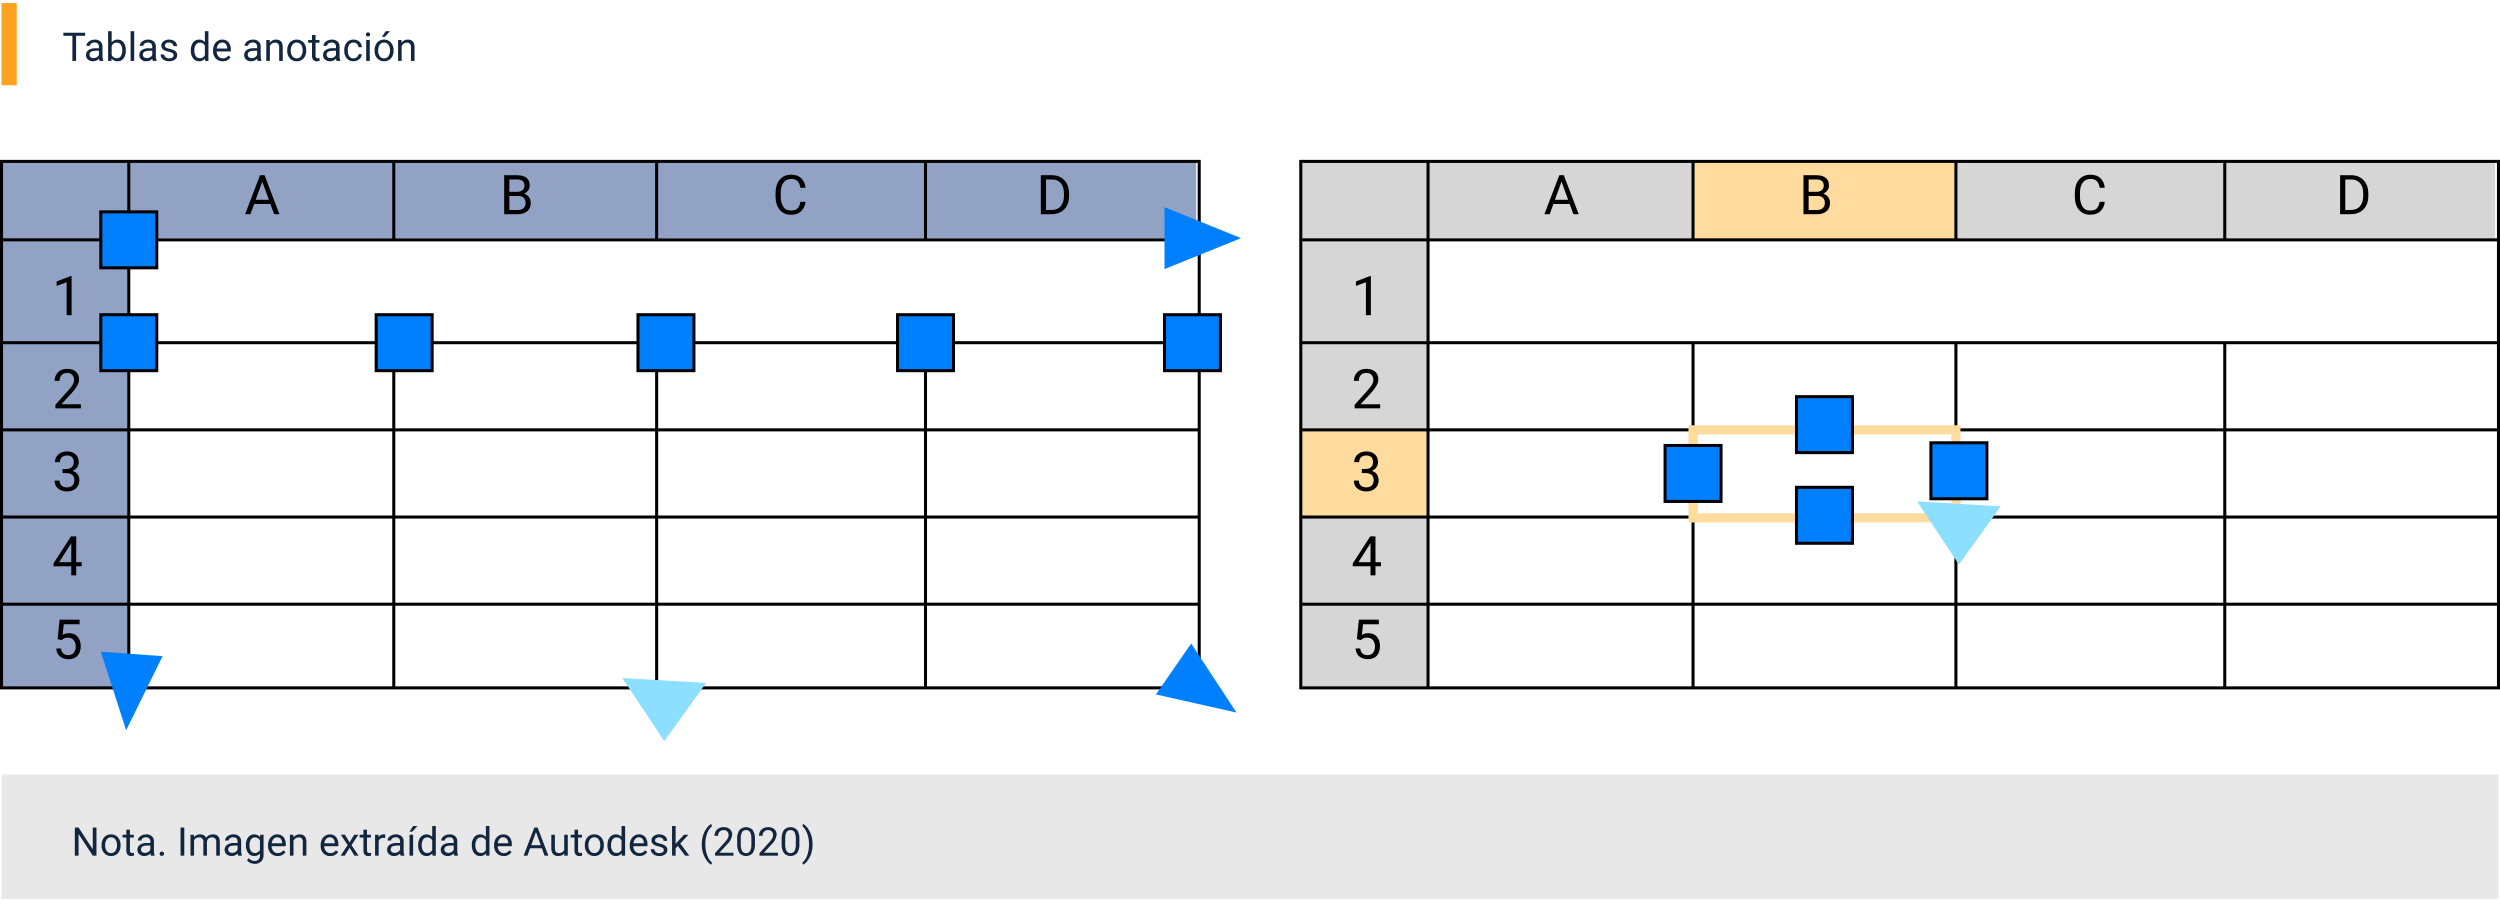
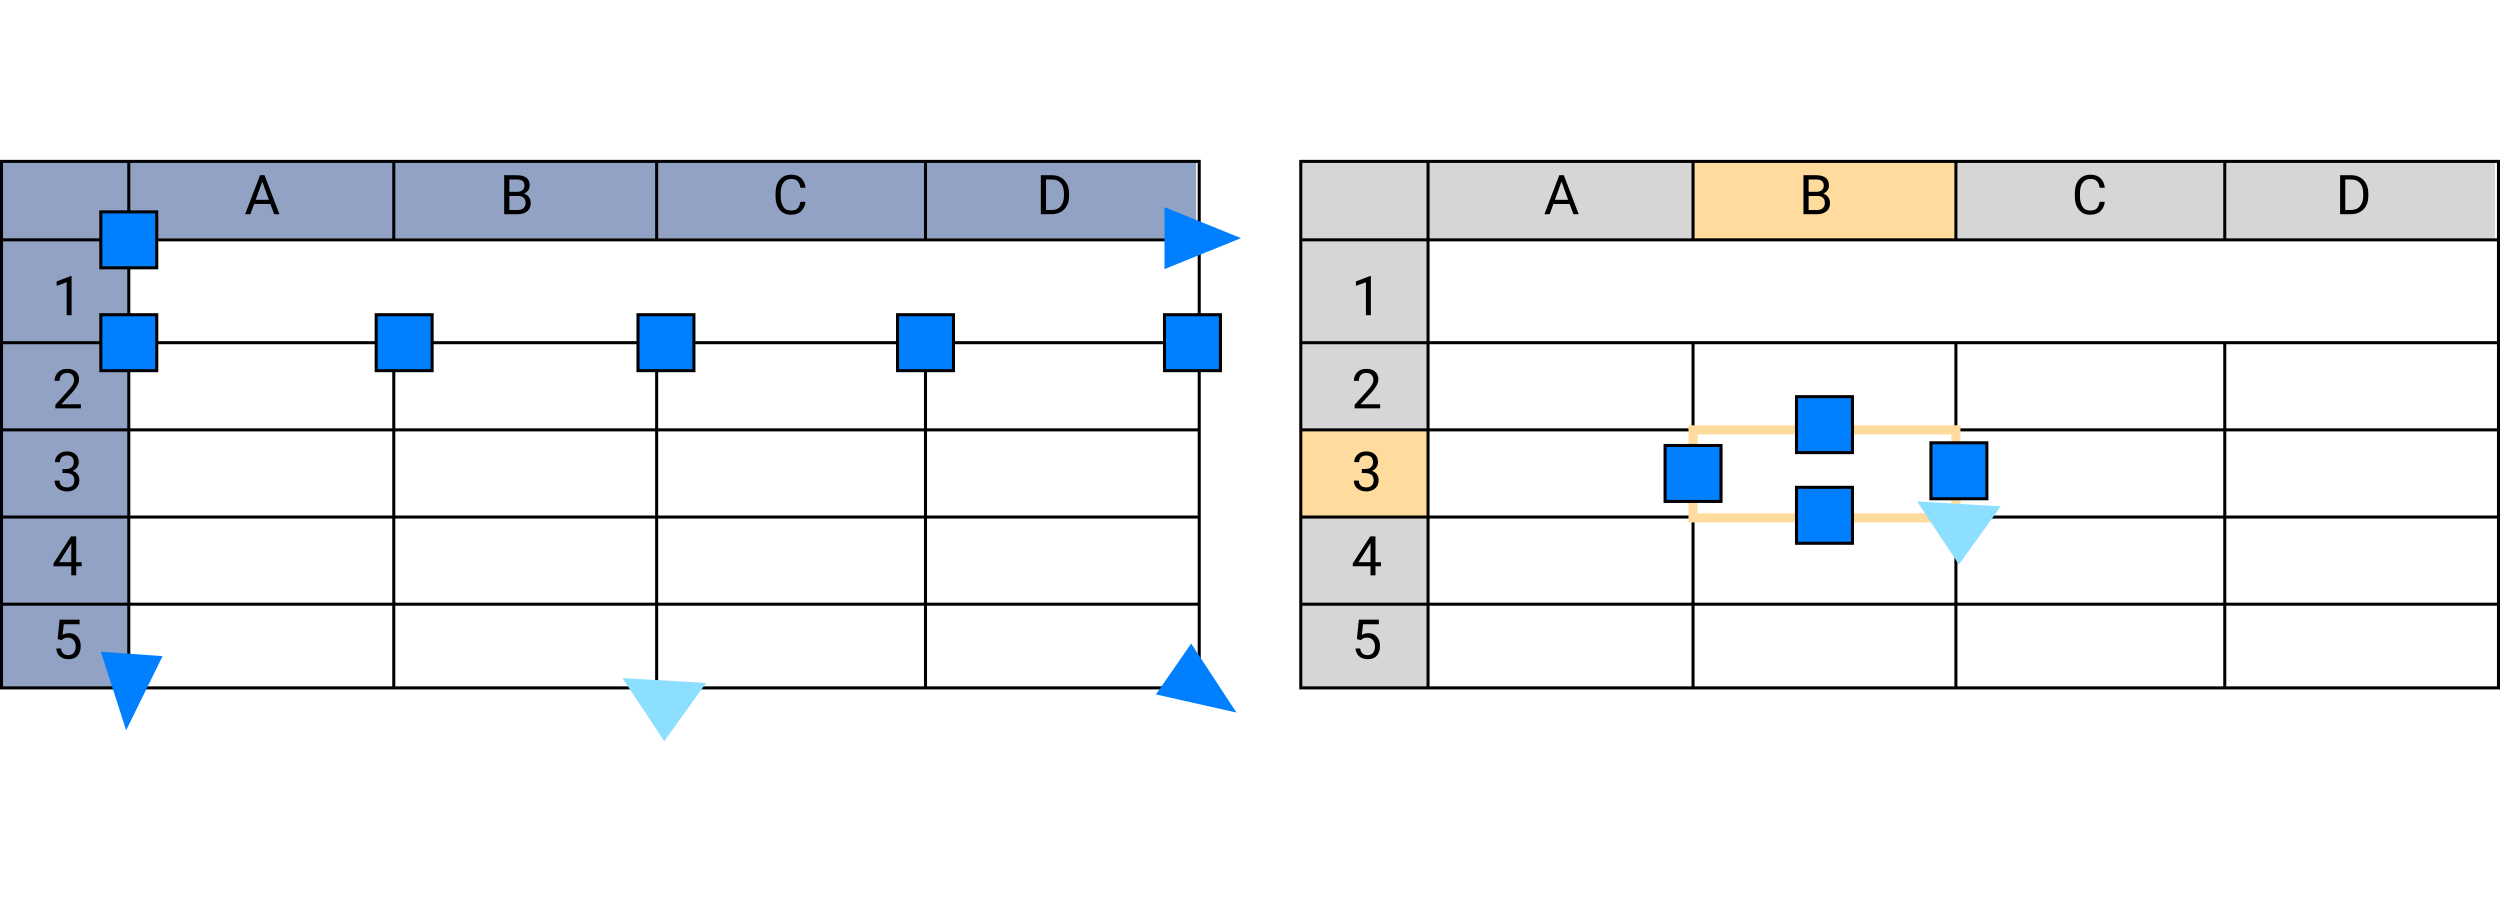
<svg xmlns="http://www.w3.org/2000/svg" width="821" height="298" viewBox="0 0 821 298">
-   <g id="Grupo_62898" data-name="Grupo 62898" transform="translate(-389.5 -11897)">
-     <g id="Grupo_62096" data-name="Grupo 62096" transform="translate(390 11896.774)">
-       <g id="Grupo_60039" data-name="Grupo 60039" transform="translate(0 1.226)">
-         <g id="Grupo_59588" data-name="Grupo 59588" transform="translate(0 52)">
-           <rect id="Rectángulo_29951" data-name="Rectángulo 29951" width="820" height="40.878" transform="translate(0 201.341)" fill="#e8e8e8" />
-           <path id="Trazado_134014" data-name="Trazado 134014" d="M8.176,14H6.951L2.3,6.878V14H1.073V4.758H2.3l4.666,7.154V4.758H8.176Zm1.669-3.5a4.057,4.057,0,0,1,.4-1.815,2.96,2.96,0,0,1,1.1-1.244A3.007,3.007,0,0,1,12.962,7a2.9,2.9,0,0,1,2.269.971A3.736,3.736,0,0,1,16.1,10.56v.083a4.092,4.092,0,0,1-.384,1.8,2.916,2.916,0,0,1-1.1,1.241,3.041,3.041,0,0,1-1.641.444,2.889,2.889,0,0,1-2.263-.971,3.718,3.718,0,0,1-.866-2.571Zm1.181.14a2.938,2.938,0,0,0,.53,1.834,1.8,1.8,0,0,0,2.841-.01,3.213,3.213,0,0,0,.527-1.965,2.933,2.933,0,0,0-.536-1.831,1.705,1.705,0,0,0-1.425-.7,1.686,1.686,0,0,0-1.4.692A3.189,3.189,0,0,0,11.026,10.642Zm8.138-5.173V7.132h1.282V8.04H19.164V12.3a.953.953,0,0,0,.171.62.721.721,0,0,0,.584.207,2.843,2.843,0,0,0,.559-.076V14a3.424,3.424,0,0,1-.9.126,1.462,1.462,0,0,1-1.187-.476,2.045,2.045,0,0,1-.4-1.352V8.04h-1.25V7.132h1.25V5.469ZM26.057,14a2.467,2.467,0,0,1-.165-.724,2.62,2.62,0,0,1-1.955.851,2.424,2.424,0,0,1-1.666-.574A1.859,1.859,0,0,1,21.62,12.1a1.942,1.942,0,0,1,.816-1.666,3.846,3.846,0,0,1,2.295-.594h1.143V9.3a1.319,1.319,0,0,0-.368-.981,1.48,1.48,0,0,0-1.085-.365,1.712,1.712,0,0,0-1.054.317.935.935,0,0,0-.425.768H21.76a1.621,1.621,0,0,1,.365-.993,2.491,2.491,0,0,1,.99-.759A3.331,3.331,0,0,1,24.489,7a2.715,2.715,0,0,1,1.86.594,2.141,2.141,0,0,1,.7,1.635v3.161a3.865,3.865,0,0,0,.241,1.5V14Zm-1.949-.9a2.064,2.064,0,0,0,1.047-.286,1.728,1.728,0,0,0,.717-.743V10.667h-.92q-2.158,0-2.158,1.263a1.069,1.069,0,0,0,.368.863A1.415,1.415,0,0,0,24.108,13.1Zm4.805.279a.735.735,0,0,1,.181-.508.689.689,0,0,1,.543-.2.71.71,0,0,1,.549.2.721.721,0,0,1,.187.508.681.681,0,0,1-.187.489.723.723,0,0,1-.549.2.653.653,0,0,1-.724-.686ZM37.02,14H35.8V4.758H37.02Zm3.148-6.868.032.762A2.536,2.536,0,0,1,42.237,7a1.964,1.964,0,0,1,1.961,1.1,2.6,2.6,0,0,1,.892-.8,2.634,2.634,0,0,1,1.3-.3q2.26,0,2.3,2.393V14H47.512V9.468a1.577,1.577,0,0,0-.336-1.1A1.482,1.482,0,0,0,46.046,8a1.557,1.557,0,0,0-1.085.39,1.584,1.584,0,0,0-.5,1.051V14H43.278V9.5A1.31,1.31,0,0,0,41.812,8a1.571,1.571,0,0,0-1.581.984V14H39.057V7.132ZM54.7,14a2.467,2.467,0,0,1-.165-.724,2.62,2.62,0,0,1-1.955.851,2.424,2.424,0,0,1-1.666-.574,1.859,1.859,0,0,1-.651-1.457,1.942,1.942,0,0,1,.816-1.666,3.846,3.846,0,0,1,2.295-.594h1.143V9.3a1.319,1.319,0,0,0-.368-.981,1.48,1.48,0,0,0-1.085-.365,1.712,1.712,0,0,0-1.054.317.935.935,0,0,0-.425.768H50.4a1.621,1.621,0,0,1,.365-.993,2.491,2.491,0,0,1,.99-.759A3.331,3.331,0,0,1,53.13,7a2.715,2.715,0,0,1,1.86.594,2.141,2.141,0,0,1,.7,1.635v3.161a3.865,3.865,0,0,0,.241,1.5V14Zm-1.949-.9a2.064,2.064,0,0,0,1.047-.286,1.728,1.728,0,0,0,.717-.743V10.667h-.92q-2.158,0-2.158,1.263a1.069,1.069,0,0,0,.368.863A1.415,1.415,0,0,0,52.749,13.1Zm4.5-2.6a4.037,4.037,0,0,1,.743-2.555,2.56,2.56,0,0,1,3.929-.06l.057-.762h1.073v6.7a2.794,2.794,0,0,1-.79,2.1,2.916,2.916,0,0,1-2.123.768,3.532,3.532,0,0,1-1.454-.317,2.5,2.5,0,0,1-1.085-.87l.609-.7a2.3,2.3,0,0,0,1.847.933,1.8,1.8,0,0,0,1.336-.482,1.844,1.844,0,0,0,.479-1.358v-.59a2.414,2.414,0,0,1-1.923.813A2.346,2.346,0,0,1,58,13.156,4.244,4.244,0,0,1,57.25,10.509Zm1.181.133a3.08,3.08,0,0,0,.476,1.825,1.547,1.547,0,0,0,1.333.663,1.72,1.72,0,0,0,1.631-1.009V8.985A1.74,1.74,0,0,0,60.252,8a1.561,1.561,0,0,0-1.339.667A3.354,3.354,0,0,0,58.43,10.642Zm9.242,3.485A3,3,0,0,1,65.4,13.21a3.4,3.4,0,0,1-.876-2.453v-.216a4.121,4.121,0,0,1,.39-1.825,3.045,3.045,0,0,1,1.092-1.257A2.745,2.745,0,0,1,67.526,7a2.572,2.572,0,0,1,2.082.882,3.82,3.82,0,0,1,.743,2.526V10.9H65.7a2.441,2.441,0,0,0,.594,1.641,1.866,1.866,0,0,0,1.444.625,2.045,2.045,0,0,0,1.054-.254,2.648,2.648,0,0,0,.755-.673l.717.559A2.884,2.884,0,0,1,67.672,14.127ZM67.526,7.97a1.566,1.566,0,0,0-1.193.517,2.515,2.515,0,0,0-.6,1.45h3.44V9.849a2.237,2.237,0,0,0-.482-1.387A1.475,1.475,0,0,0,67.526,7.97Zm5.294-.838L72.858,8A2.5,2.5,0,0,1,74.915,7q2.177,0,2.2,2.457V14H75.937V9.455a1.581,1.581,0,0,0-.34-1.1A1.361,1.361,0,0,0,74.56,8a1.7,1.7,0,0,0-1,.3,2.069,2.069,0,0,0-.673.8V14H71.709V7.132Zm12.13,7a3,3,0,0,1-2.272-.917,3.4,3.4,0,0,1-.876-2.453v-.216a4.121,4.121,0,0,1,.39-1.825,3.045,3.045,0,0,1,1.092-1.257A2.745,2.745,0,0,1,84.8,7a2.572,2.572,0,0,1,2.082.882,3.82,3.82,0,0,1,.743,2.526V10.9H82.977a2.441,2.441,0,0,0,.594,1.641,1.866,1.866,0,0,0,1.444.625,2.045,2.045,0,0,0,1.054-.254,2.648,2.648,0,0,0,.755-.673l.717.559A2.884,2.884,0,0,1,84.951,14.127ZM84.8,7.97a1.566,1.566,0,0,0-1.193.517,2.515,2.515,0,0,0-.6,1.45h3.44V9.849a2.237,2.237,0,0,0-.482-1.387A1.475,1.475,0,0,0,84.8,7.97Zm6.487,1.669,1.523-2.507h1.371l-2.247,3.4L94.256,14H92.9l-1.587-2.571L89.724,14H88.359l2.317-3.472-2.247-3.4h1.358Zm5.732-4.17V7.132h1.282V8.04H97.024V12.3a.953.953,0,0,0,.171.62.721.721,0,0,0,.584.207,2.843,2.843,0,0,0,.559-.076V14a3.424,3.424,0,0,1-.9.126,1.462,1.462,0,0,1-1.187-.476,2.045,2.045,0,0,1-.4-1.352V8.04H94.6V7.132h1.25V5.469ZM103,8.186a3.519,3.519,0,0,0-.578-.044,1.547,1.547,0,0,0-1.568.984V14H99.677V7.132h1.143l.019.793A1.829,1.829,0,0,1,102.477,7a1.2,1.2,0,0,1,.521.089ZM108.063,14a2.467,2.467,0,0,1-.165-.724,2.62,2.62,0,0,1-1.955.851,2.424,2.424,0,0,1-1.666-.574,1.859,1.859,0,0,1-.651-1.457,1.942,1.942,0,0,1,.816-1.666,3.846,3.846,0,0,1,2.295-.594h1.143V9.3a1.319,1.319,0,0,0-.368-.981,1.48,1.48,0,0,0-1.085-.365,1.712,1.712,0,0,0-1.054.317.935.935,0,0,0-.425.768h-1.181a1.621,1.621,0,0,1,.365-.993,2.491,2.491,0,0,1,.99-.759A3.331,3.331,0,0,1,106.495,7a2.715,2.715,0,0,1,1.86.594,2.141,2.141,0,0,1,.7,1.635v3.161a3.865,3.865,0,0,0,.241,1.5V14Zm-1.949-.9a2.064,2.064,0,0,0,1.047-.286,1.728,1.728,0,0,0,.717-.743V10.667h-.92q-2.158,0-2.158,1.263a1.069,1.069,0,0,0,.368.863A1.415,1.415,0,0,0,106.114,13.1Zm6.056.9h-1.181V7.132h1.181Zm.013-9.744H113.6l-1.7,1.866-.946,0Zm1.638,6.252a4.023,4.023,0,0,1,.749-2.542,2.548,2.548,0,0,1,3.872-.136V4.25h1.174V14h-1.079l-.057-.736a2.391,2.391,0,0,1-1.961.863,2.346,2.346,0,0,1-1.946-.978,4.069,4.069,0,0,1-.752-2.552Zm1.174.133a3.046,3.046,0,0,0,.482,1.828,1.56,1.56,0,0,0,1.333.66,1.713,1.713,0,0,0,1.631-1V8.973A1.726,1.726,0,0,0,116.822,8a1.567,1.567,0,0,0-1.346.667A3.354,3.354,0,0,0,114.994,10.642ZM125.677,14a2.467,2.467,0,0,1-.165-.724,2.62,2.62,0,0,1-1.955.851,2.424,2.424,0,0,1-1.666-.574,1.859,1.859,0,0,1-.651-1.457,1.942,1.942,0,0,1,.816-1.666,3.846,3.846,0,0,1,2.295-.594h1.143V9.3a1.319,1.319,0,0,0-.368-.981,1.48,1.48,0,0,0-1.085-.365,1.712,1.712,0,0,0-1.054.317.935.935,0,0,0-.425.768H121.38a1.621,1.621,0,0,1,.365-.993,2.491,2.491,0,0,1,.99-.759A3.331,3.331,0,0,1,124.109,7a2.715,2.715,0,0,1,1.86.594,2.141,2.141,0,0,1,.7,1.635v3.161a3.865,3.865,0,0,0,.241,1.5V14Zm-1.949-.9a2.064,2.064,0,0,0,1.047-.286,1.728,1.728,0,0,0,.717-.743V10.667h-.92q-2.158,0-2.158,1.263a1.069,1.069,0,0,0,.368.863A1.415,1.415,0,0,0,123.729,13.1Zm7.712-2.6a4.023,4.023,0,0,1,.749-2.542,2.548,2.548,0,0,1,3.872-.136V4.25h1.174V14h-1.079l-.057-.736a2.391,2.391,0,0,1-1.961.863,2.346,2.346,0,0,1-1.946-.978,4.069,4.069,0,0,1-.752-2.552Zm1.174.133a3.046,3.046,0,0,0,.482,1.828,1.56,1.56,0,0,0,1.333.66,1.713,1.713,0,0,0,1.631-1V8.973A1.726,1.726,0,0,0,134.443,8a1.567,1.567,0,0,0-1.346.667A3.354,3.354,0,0,0,132.615,10.642Zm9.293,3.485a3,3,0,0,1-2.272-.917,3.4,3.4,0,0,1-.876-2.453v-.216a4.121,4.121,0,0,1,.39-1.825,3.045,3.045,0,0,1,1.092-1.257A2.745,2.745,0,0,1,141.762,7a2.572,2.572,0,0,1,2.082.882,3.82,3.82,0,0,1,.743,2.526V10.9h-4.653a2.441,2.441,0,0,0,.594,1.641,1.866,1.866,0,0,0,1.444.625,2.045,2.045,0,0,0,1.054-.254,2.647,2.647,0,0,0,.755-.673l.717.559A2.884,2.884,0,0,1,141.908,14.127Zm-.146-6.157a1.566,1.566,0,0,0-1.193.517,2.515,2.515,0,0,0-.6,1.45h3.44V9.849a2.237,2.237,0,0,0-.482-1.387A1.475,1.475,0,0,0,141.762,7.97Zm12.689,3.612h-3.872L149.709,14h-1.257l3.529-9.242h1.066L156.584,14h-1.25Zm-3.5-1h3.142l-1.574-4.323Zm10.867,2.736a2.494,2.494,0,0,1-2.012.806,2.135,2.135,0,0,1-1.673-.638,2.761,2.761,0,0,1-.581-1.888V7.132h1.174v4.437q0,1.562,1.27,1.562a1.758,1.758,0,0,0,1.79-1v-5h1.174V14H161.84Zm4.52-7.852V7.132h1.282V8.04h-1.282V12.3a.953.953,0,0,0,.171.62.721.721,0,0,0,.584.207,2.843,2.843,0,0,0,.559-.076V14a3.424,3.424,0,0,1-.9.126,1.462,1.462,0,0,1-1.187-.476,2.045,2.045,0,0,1-.4-1.352V8.04h-1.25V7.132h1.25V5.469Zm2.215,5.034a4.057,4.057,0,0,1,.4-1.815,2.959,2.959,0,0,1,1.1-1.244A3.007,3.007,0,0,1,171.666,7a2.9,2.9,0,0,1,2.269.971,3.736,3.736,0,0,1,.866,2.583v.083a4.092,4.092,0,0,1-.384,1.8,2.916,2.916,0,0,1-1.1,1.241,3.041,3.041,0,0,1-1.641.444,2.889,2.889,0,0,1-2.263-.971,3.718,3.718,0,0,1-.866-2.571Zm1.181.14a2.938,2.938,0,0,0,.53,1.834,1.8,1.8,0,0,0,2.841-.01,3.213,3.213,0,0,0,.527-1.965,2.933,2.933,0,0,0-.536-1.831,1.705,1.705,0,0,0-1.425-.7,1.686,1.686,0,0,0-1.4.692A3.189,3.189,0,0,0,169.73,10.642Zm6.259-.133a4.023,4.023,0,0,1,.749-2.542,2.548,2.548,0,0,1,3.872-.136V4.25h1.174V14h-1.079l-.057-.736a2.391,2.391,0,0,1-1.961.863,2.346,2.346,0,0,1-1.946-.978,4.069,4.069,0,0,1-.752-2.552Zm1.174.133a3.046,3.046,0,0,0,.482,1.828,1.56,1.56,0,0,0,1.333.66,1.713,1.713,0,0,0,1.631-1V8.973A1.726,1.726,0,0,0,178.991,8a1.567,1.567,0,0,0-1.346.667A3.354,3.354,0,0,0,177.163,10.642Zm9.293,3.485a3,3,0,0,1-2.272-.917,3.4,3.4,0,0,1-.876-2.453v-.216a4.121,4.121,0,0,1,.39-1.825,3.045,3.045,0,0,1,1.092-1.257A2.745,2.745,0,0,1,186.31,7a2.572,2.572,0,0,1,2.082.882,3.82,3.82,0,0,1,.743,2.526V10.9h-4.653a2.441,2.441,0,0,0,.594,1.641,1.866,1.866,0,0,0,1.444.625,2.045,2.045,0,0,0,1.054-.254,2.647,2.647,0,0,0,.755-.673l.717.559A2.884,2.884,0,0,1,186.456,14.127ZM186.31,7.97a1.566,1.566,0,0,0-1.193.517,2.515,2.515,0,0,0-.6,1.45h3.44V9.849a2.237,2.237,0,0,0-.482-1.387A1.475,1.475,0,0,0,186.31,7.97Zm8.182,4.208a.865.865,0,0,0-.359-.74,3.452,3.452,0,0,0-1.25-.454,5.912,5.912,0,0,1-1.416-.457,2.014,2.014,0,0,1-.774-.635,1.518,1.518,0,0,1-.251-.876,1.782,1.782,0,0,1,.714-1.428A2.789,2.789,0,0,1,192.981,7a2.87,2.87,0,0,1,1.895.6A1.915,1.915,0,0,1,195.6,9.15h-1.181a1.06,1.06,0,0,0-.409-.832,1.534,1.534,0,0,0-1.031-.349,1.605,1.605,0,0,0-1,.279.879.879,0,0,0-.362.73.712.712,0,0,0,.336.641,4.139,4.139,0,0,0,1.216.413,6.334,6.334,0,0,1,1.425.47,2.079,2.079,0,0,1,.809.657,1.615,1.615,0,0,1,.263.936,1.758,1.758,0,0,1-.736,1.476,3.089,3.089,0,0,1-1.911.555,3.459,3.459,0,0,1-1.46-.292,2.375,2.375,0,0,1-.993-.816,1.966,1.966,0,0,1-.359-1.133h1.174a1.216,1.216,0,0,0,.473.936,1.835,1.835,0,0,0,1.165.346,1.894,1.894,0,0,0,1.07-.27A.829.829,0,0,0,194.492,12.178Zm4.621-1.358-.736.768V14H197.2V4.25h1.174v5.9l.628-.755,2.139-2.26h1.428L199.9,10l2.983,4h-1.377Zm7.846-.571a9.814,9.814,0,0,1,.384-2.755,8,8,0,0,1,1.146-2.4,4.874,4.874,0,0,1,1.581-1.523l.241.774a5.056,5.056,0,0,0-1.52,2.171,9.411,9.411,0,0,0-.651,3.269l-.006.54a9.46,9.46,0,0,0,.9,4.253,5.079,5.079,0,0,0,1.282,1.688l-.241.717a5.031,5.031,0,0,1-1.612-1.574A8.823,8.823,0,0,1,206.959,10.249ZM217.382,14h-6.056v-.844l3.2-3.555a7.6,7.6,0,0,0,.981-1.311,2.188,2.188,0,0,0,.27-1.044,1.658,1.658,0,0,0-.438-1.187A1.531,1.531,0,0,0,214.17,5.6a1.814,1.814,0,0,0-1.362.5,1.9,1.9,0,0,0-.486,1.387h-1.174a2.726,2.726,0,0,1,.822-2.063,3.047,3.047,0,0,1,2.2-.787,2.928,2.928,0,0,1,2.038.676,2.306,2.306,0,0,1,.749,1.8,5.287,5.287,0,0,1-1.739,3.25l-2.476,2.685h4.64Zm7.04-3.942a5.371,5.371,0,0,1-.7,3.066,2.928,2.928,0,0,1-4.393.022,5.1,5.1,0,0,1-.736-2.929V8.649a5.251,5.251,0,0,1,.7-3.028,2.98,2.98,0,0,1,4.405-.035,5.068,5.068,0,0,1,.724,2.948Zm-1.174-1.606a4.3,4.3,0,0,0-.419-2.174A1.442,1.442,0,0,0,221.5,5.6a1.423,1.423,0,0,0-1.314.679,4.2,4.2,0,0,0-.425,2.088v1.879a4.372,4.372,0,0,0,.435,2.212,1.439,1.439,0,0,0,1.317.714,1.42,1.42,0,0,0,1.292-.673,4.214,4.214,0,0,0,.441-2.12ZM231.981,14h-6.056v-.844l3.2-3.555a7.6,7.6,0,0,0,.981-1.311,2.188,2.188,0,0,0,.27-1.044,1.658,1.658,0,0,0-.438-1.187A1.531,1.531,0,0,0,228.77,5.6a1.814,1.814,0,0,0-1.362.5,1.9,1.9,0,0,0-.486,1.387h-1.174a2.726,2.726,0,0,1,.822-2.063,3.047,3.047,0,0,1,2.2-.787,2.928,2.928,0,0,1,2.038.676,2.306,2.306,0,0,1,.749,1.8,5.287,5.287,0,0,1-1.739,3.25l-2.476,2.685h4.64Zm7.04-3.942a5.371,5.371,0,0,1-.7,3.066,2.928,2.928,0,0,1-4.393.022,5.1,5.1,0,0,1-.736-2.929V8.649a5.251,5.251,0,0,1,.7-3.028,2.98,2.98,0,0,1,4.405-.035,5.068,5.068,0,0,1,.724,2.948Zm-1.174-1.606a4.3,4.3,0,0,0-.419-2.174A1.442,1.442,0,0,0,236.1,5.6a1.423,1.423,0,0,0-1.314.679,4.2,4.2,0,0,0-.425,2.088v1.879a4.372,4.372,0,0,0,.435,2.212,1.439,1.439,0,0,0,1.317.714,1.42,1.42,0,0,0,1.292-.673,4.214,4.214,0,0,0,.441-2.12Zm5.51,1.86a9.819,9.819,0,0,1-.371,2.714,8.024,8.024,0,0,1-1.136,2.4,4.978,4.978,0,0,1-1.6,1.562L240,16.266a5.1,5.1,0,0,0,1.571-2.326,10.065,10.065,0,0,0,.606-3.5v-.2a10.449,10.449,0,0,0-.279-2.479,8.366,8.366,0,0,0-.778-2.053A4.743,4.743,0,0,0,240,4.288l.248-.717a4.959,4.959,0,0,1,1.6,1.549,8.041,8.041,0,0,1,1.136,2.393A10.045,10.045,0,0,1,243.356,10.312Z" transform="translate(23 214)" fill="#12263f" />
-           <rect id="Rectángulo_31214" data-name="Rectángulo 31214" width="820" height="201" fill="none" />
-         </g>
-         <g id="Grupo_60036" data-name="Grupo 60036" transform="translate(0 0)">
-           <rect id="Rectángulo_30672" data-name="Rectángulo 30672" width="5" height="27" transform="translate(0)" fill="#fba321" />
-           <path id="Trazado_134013" data-name="Trazado 134013" d="M7.458-8.246H4.488V0H3.275V-8.246H.311v-1H7.458ZM12.168,0A2.467,2.467,0,0,1,12-.724a2.62,2.62,0,0,1-1.955.851A2.424,2.424,0,0,1,8.382-.448,1.859,1.859,0,0,1,7.731-1.9a1.942,1.942,0,0,1,.816-1.666,3.846,3.846,0,0,1,2.295-.594h1.143V-4.7a1.319,1.319,0,0,0-.368-.981,1.48,1.48,0,0,0-1.085-.365,1.712,1.712,0,0,0-1.054.317.935.935,0,0,0-.425.768H7.871a1.621,1.621,0,0,1,.365-.993,2.491,2.491,0,0,1,.99-.759A3.331,3.331,0,0,1,10.6-7a2.715,2.715,0,0,1,1.86.594,2.141,2.141,0,0,1,.7,1.635v3.161A3.865,3.865,0,0,0,13.4-.1V0ZM10.22-.9a2.064,2.064,0,0,0,1.047-.286,1.728,1.728,0,0,0,.717-.743V-3.333h-.92q-2.158,0-2.158,1.263a1.069,1.069,0,0,0,.368.863A1.415,1.415,0,0,0,10.22-.9ZM20.814-3.358a4.084,4.084,0,0,1-.724,2.53,2.312,2.312,0,0,1-1.942.955,2.394,2.394,0,0,1-2.012-.92L16.079,0H15V-9.75h1.174v3.637A2.381,2.381,0,0,1,18.135-7a2.326,2.326,0,0,1,1.965.946,4.206,4.206,0,0,1,.714,2.59ZM19.64-3.491a3.173,3.173,0,0,0-.463-1.854A1.534,1.534,0,0,0,17.843-6a1.724,1.724,0,0,0-1.669,1.079v2.971A1.772,1.772,0,0,0,17.856-.87a1.526,1.526,0,0,0,1.314-.654A3.375,3.375,0,0,0,19.64-3.491ZM23.569,0H22.395V-9.75h1.174Zm6.119,0a2.467,2.467,0,0,1-.165-.724,2.62,2.62,0,0,1-1.955.851A2.424,2.424,0,0,1,25.9-.448,1.859,1.859,0,0,1,25.251-1.9a1.942,1.942,0,0,1,.816-1.666,3.846,3.846,0,0,1,2.295-.594H29.5V-4.7a1.319,1.319,0,0,0-.368-.981,1.48,1.48,0,0,0-1.085-.365A1.712,1.712,0,0,0,27-5.732a.935.935,0,0,0-.425.768H25.391a1.621,1.621,0,0,1,.365-.993,2.491,2.491,0,0,1,.99-.759A3.331,3.331,0,0,1,28.12-7a2.715,2.715,0,0,1,1.86.594,2.141,2.141,0,0,1,.7,1.635v3.161a3.865,3.865,0,0,0,.241,1.5V0ZM27.739-.9a2.064,2.064,0,0,0,1.047-.286,1.728,1.728,0,0,0,.717-.743V-3.333h-.92q-2.158,0-2.158,1.263a1.069,1.069,0,0,0,.368.863A1.415,1.415,0,0,0,27.739-.9Zm8.779-.927a.865.865,0,0,0-.359-.74,3.452,3.452,0,0,0-1.25-.454,5.912,5.912,0,0,1-1.416-.457,2.014,2.014,0,0,1-.774-.635,1.518,1.518,0,0,1-.251-.876,1.782,1.782,0,0,1,.714-1.428A2.789,2.789,0,0,1,35.007-7a2.87,2.87,0,0,1,1.895.6,1.915,1.915,0,0,1,.727,1.542H36.448a1.06,1.06,0,0,0-.409-.832,1.534,1.534,0,0,0-1.031-.349,1.605,1.605,0,0,0-1,.279.879.879,0,0,0-.362.73.712.712,0,0,0,.336.641,4.139,4.139,0,0,0,1.216.413,6.334,6.334,0,0,1,1.425.47,2.079,2.079,0,0,1,.809.657,1.615,1.615,0,0,1,.263.936,1.758,1.758,0,0,1-.736,1.476,3.089,3.089,0,0,1-1.911.555,3.459,3.459,0,0,1-1.46-.292,2.375,2.375,0,0,1-.993-.816,1.966,1.966,0,0,1-.359-1.133h1.174a1.216,1.216,0,0,0,.473.936,1.835,1.835,0,0,0,1.165.346,1.894,1.894,0,0,0,1.07-.27A.829.829,0,0,0,36.518-1.822Zm5.637-1.669A4.023,4.023,0,0,1,42.9-6.033,2.369,2.369,0,0,1,44.865-7a2.382,2.382,0,0,1,1.911.825V-9.75H47.95V0H46.871l-.057-.736a2.391,2.391,0,0,1-1.961.863,2.346,2.346,0,0,1-1.946-.978A4.069,4.069,0,0,1,42.155-3.4Zm1.174.133a3.046,3.046,0,0,0,.482,1.828,1.56,1.56,0,0,0,1.333.66,1.713,1.713,0,0,0,1.631-1V-5.027A1.726,1.726,0,0,0,45.157-6a1.567,1.567,0,0,0-1.346.667A3.354,3.354,0,0,0,43.329-3.358ZM52.622.127A3,3,0,0,1,50.35-.79a3.4,3.4,0,0,1-.876-2.453v-.216a4.121,4.121,0,0,1,.39-1.825,3.045,3.045,0,0,1,1.092-1.257A2.745,2.745,0,0,1,52.476-7a2.572,2.572,0,0,1,2.082.882A3.82,3.82,0,0,1,55.3-3.586V-3.1H50.648a2.441,2.441,0,0,0,.594,1.641,1.866,1.866,0,0,0,1.444.625,2.045,2.045,0,0,0,1.054-.254,2.648,2.648,0,0,0,.755-.673l.717.559A2.884,2.884,0,0,1,52.622.127ZM52.476-6.03a1.566,1.566,0,0,0-1.193.517,2.515,2.515,0,0,0-.6,1.45h3.44v-.089a2.237,2.237,0,0,0-.482-1.387A1.475,1.475,0,0,0,52.476-6.03ZM64.118,0a2.467,2.467,0,0,1-.165-.724A2.62,2.62,0,0,1,62,.127a2.424,2.424,0,0,1-1.666-.574A1.859,1.859,0,0,1,59.681-1.9,1.942,1.942,0,0,1,60.5-3.571a3.846,3.846,0,0,1,2.295-.594h1.143V-4.7a1.319,1.319,0,0,0-.368-.981,1.48,1.48,0,0,0-1.085-.365,1.712,1.712,0,0,0-1.054.317A.935.935,0,0,0,61-4.964H59.82a1.621,1.621,0,0,1,.365-.993,2.491,2.491,0,0,1,.99-.759A3.331,3.331,0,0,1,62.55-7a2.715,2.715,0,0,1,1.86.594,2.141,2.141,0,0,1,.7,1.635v3.161a3.865,3.865,0,0,0,.241,1.5V0ZM62.169-.9a2.064,2.064,0,0,0,1.047-.286,1.728,1.728,0,0,0,.717-.743V-3.333h-.92q-2.158,0-2.158,1.263a1.069,1.069,0,0,0,.368.863A1.415,1.415,0,0,0,62.169-.9ZM68.06-6.868,68.1-6A2.5,2.5,0,0,1,70.154-7q2.177,0,2.2,2.457V0H71.176V-4.545a1.581,1.581,0,0,0-.34-1.1A1.361,1.361,0,0,0,69.8-6a1.7,1.7,0,0,0-1,.3,2.069,2.069,0,0,0-.673.8V0H66.949V-6.868ZM73.811-3.5a4.057,4.057,0,0,1,.4-1.815,2.96,2.96,0,0,1,1.1-1.244A3.007,3.007,0,0,1,76.927-7a2.9,2.9,0,0,1,2.269.971,3.736,3.736,0,0,1,.866,2.583v.083a4.092,4.092,0,0,1-.384,1.8,2.916,2.916,0,0,1-1.1,1.241A3.041,3.041,0,0,1,76.94.127a2.889,2.889,0,0,1-2.263-.971,3.718,3.718,0,0,1-.866-2.571Zm1.181.14a2.938,2.938,0,0,0,.53,1.834,1.7,1.7,0,0,0,1.419.692,1.686,1.686,0,0,0,1.422-.7A3.213,3.213,0,0,0,78.889-3.5a2.933,2.933,0,0,0-.536-1.831,1.705,1.705,0,0,0-1.425-.7,1.686,1.686,0,0,0-1.4.692A3.189,3.189,0,0,0,74.991-3.358Zm8.138-5.173v1.663h1.282v.908H83.129V-1.7a.953.953,0,0,0,.171.62.721.721,0,0,0,.584.207,2.843,2.843,0,0,0,.559-.076V0a3.424,3.424,0,0,1-.9.126,1.462,1.462,0,0,1-1.187-.476,2.045,2.045,0,0,1-.4-1.352V-5.96H80.7v-.908h1.25V-8.531ZM90.022,0a2.467,2.467,0,0,1-.165-.724A2.62,2.62,0,0,1,87.9.127a2.424,2.424,0,0,1-1.666-.574A1.859,1.859,0,0,1,85.585-1.9,1.942,1.942,0,0,1,86.4-3.571,3.846,3.846,0,0,1,88.7-4.164h1.143V-4.7a1.319,1.319,0,0,0-.368-.981,1.48,1.48,0,0,0-1.085-.365,1.712,1.712,0,0,0-1.054.317.935.935,0,0,0-.425.768H85.725a1.621,1.621,0,0,1,.365-.993,2.491,2.491,0,0,1,.99-.759A3.331,3.331,0,0,1,88.455-7a2.715,2.715,0,0,1,1.86.594,2.141,2.141,0,0,1,.7,1.635v3.161a3.865,3.865,0,0,0,.241,1.5V0ZM88.074-.9a2.064,2.064,0,0,0,1.047-.286,1.728,1.728,0,0,0,.717-.743V-3.333h-.92q-2.158,0-2.158,1.263a1.069,1.069,0,0,0,.368.863A1.415,1.415,0,0,0,88.074-.9Zm7.535.063a1.691,1.691,0,0,0,1.1-.381,1.34,1.34,0,0,0,.521-.952h1.111a2.13,2.13,0,0,1-.406,1.124,2.676,2.676,0,0,1-1,.851,2.885,2.885,0,0,1-1.323.317,2.829,2.829,0,0,1-2.231-.936,3.729,3.729,0,0,1-.828-2.561v-.2a4.135,4.135,0,0,1,.368-1.784,2.8,2.8,0,0,1,1.057-1.212A3,3,0,0,1,95.6-7a2.755,2.755,0,0,1,1.92.692,2.473,2.473,0,0,1,.816,1.8H97.227a1.618,1.618,0,0,0-.5-1.095A1.57,1.57,0,0,0,95.6-6.03a1.644,1.644,0,0,0-1.387.644,3.026,3.026,0,0,0-.492,1.863V-3.3a2.966,2.966,0,0,0,.489,1.828A1.651,1.651,0,0,0,95.608-.832ZM100.934,0H99.76V-6.868h1.174Zm-1.27-8.69a.7.7,0,0,1,.175-.482.655.655,0,0,1,.517-.2.666.666,0,0,1,.521.2.694.694,0,0,1,.178.482.671.671,0,0,1-.178.476.678.678,0,0,1-.521.19.667.667,0,0,1-.517-.19A.678.678,0,0,1,99.665-8.69ZM102.5-3.5a4.057,4.057,0,0,1,.4-1.815A2.96,2.96,0,0,1,104-6.557,3.007,3.007,0,0,1,105.619-7a2.9,2.9,0,0,1,2.269.971,3.736,3.736,0,0,1,.866,2.583v.083a4.092,4.092,0,0,1-.384,1.8,2.916,2.916,0,0,1-1.1,1.241,3.041,3.041,0,0,1-1.641.444,2.889,2.889,0,0,1-2.263-.971,3.718,3.718,0,0,1-.866-2.571Zm1.181.14a2.938,2.938,0,0,0,.53,1.834,1.7,1.7,0,0,0,1.419.692,1.686,1.686,0,0,0,1.422-.7A3.213,3.213,0,0,0,107.58-3.5a2.933,2.933,0,0,0-.536-1.831,1.705,1.705,0,0,0-1.425-.7,1.686,1.686,0,0,0-1.4.692A3.189,3.189,0,0,0,103.683-3.358Zm2.469-6.392h1.422l-1.7,1.866-.946,0Zm5.186,2.882.038.863A2.5,2.5,0,0,1,113.433-7q2.177,0,2.2,2.457V0h-1.174V-4.545a1.581,1.581,0,0,0-.34-1.1A1.361,1.361,0,0,0,113.077-6a1.7,1.7,0,0,0-1,.3,2.069,2.069,0,0,0-.673.8V0h-1.174V-6.868Z" transform="translate(20 19)" fill="#12263f" />
-         </g>
-       </g>
-       <path id="Trazado_131097" data-name="Trazado 131097" d="M0,0H820V298H0Z" transform="translate(0 0.226)" fill="none" />
-     </g>
-     <g id="Grupo_62205" data-name="Grupo 62205" transform="translate(-1241.379 11873.786)">
-       <rect id="Rectángulo_31268" data-name="Rectángulo 31268" width="391.109" height="25.201" transform="translate(2059.164 76.214)" fill="#d6d6d6" />
-       <rect id="Rectángulo_31269" data-name="Rectángulo 31269" width="86.326" height="25.763" transform="translate(2186.875 76.214)" fill="#ffdc9e" />
-       <rect id="Rectángulo_31270" data-name="Rectángulo 31270" width="41.794" height="172.901" transform="translate(2058.057 76.214)" fill="#d6d6d6" />
-       <rect id="Rectángulo_31271" data-name="Rectángulo 31271" width="41.42" height="28.897" transform="translate(2058.431 164.382)" fill="#ffdc9e" />
-       <rect id="Rectángulo_31272" data-name="Rectángulo 31272" width="41.794" height="172.901" transform="translate(1631.379 76.214)" fill="#91a2c5" />
-       <rect id="Rectángulo_31273" data-name="Rectángulo 31273" width="392.329" height="25.201" transform="translate(1631.379 76.214)" fill="#91a2c5" />
-       <rect id="Rectángulo_31274" data-name="Rectángulo 31274" width="393.322" height="172.901" transform="translate(1631.379 76.214)" fill="none" stroke="#000" stroke-miterlimit="10" stroke-width="1" />
-       <line id="Línea_356" data-name="Línea 356" x2="393.322" transform="translate(1631.379 221.635)" fill="none" stroke="#000" stroke-miterlimit="10" stroke-width="1" />
-       <line id="Línea_357" data-name="Línea 357" x2="393.322" transform="translate(1631.379 193.009)" fill="none" stroke="#000" stroke-miterlimit="10" stroke-width="1" />
-       <line id="Línea_358" data-name="Línea 358" x2="393.322" transform="translate(1631.379 164.382)" fill="none" stroke="#000" stroke-miterlimit="10" stroke-width="1" />
-       <line id="Línea_359" data-name="Línea 359" x2="393.322" transform="translate(1631.379 135.756)" fill="none" stroke="#000" stroke-miterlimit="10" stroke-width="1" />
-       <line id="Línea_360" data-name="Línea 360" x2="393.322" transform="translate(1631.379 101.978)" fill="none" stroke="#000" stroke-miterlimit="10" stroke-width="1" />
-       <line id="Línea_361" data-name="Línea 361" y2="172.901" transform="translate(1673.173 76.214)" fill="none" stroke="#000" stroke-miterlimit="10" stroke-width="1" />
-       <line id="Línea_362" data-name="Línea 362" y2="113.359" transform="translate(1760.197 135.756)" fill="none" stroke="#000" stroke-miterlimit="10" stroke-width="1" />
-       <line id="Línea_363" data-name="Línea 363" y2="113.359" transform="translate(1846.523 135.756)" fill="none" stroke="#000" stroke-miterlimit="10" stroke-width="1" />
-       <line id="Línea_364" data-name="Línea 364" y2="113.359" transform="translate(1934.816 135.756)" fill="none" stroke="#000" stroke-miterlimit="10" stroke-width="1" />
-       <line id="Línea_365" data-name="Línea 365" y2="25.763" transform="translate(1760.197 76.214)" fill="none" stroke="#000" stroke-miterlimit="10" stroke-width="1" />
-       <line id="Línea_366" data-name="Línea 366" y2="25.763" transform="translate(1846.523 76.214)" fill="none" stroke="#000" stroke-miterlimit="10" stroke-width="1" />
-       <line id="Línea_367" data-name="Línea 367" y2="25.763" transform="translate(1934.816 76.214)" fill="none" stroke="#000" stroke-miterlimit="10" stroke-width="1" />
-       <path id="Trazado_131092" data-name="Trazado 131092" d="M1880.827,86.033v20.335L1905.966,96.2Z" transform="translate(132.474 5.215)" fill="#0080ff" />
-       <path id="Trazado_131093" data-name="Trazado 131093" d="M1890.564,179.629l-11.579,16.716,26.455,5.957Z" transform="translate(131.496 54.921)" fill="#0080ff" />
-       <path id="Trazado_131094" data-name="Trazado 131094" d="M1672.958,182.855l-20.281-1.476,8.316,25.81Z" transform="translate(11.31 55.85)" fill="#0080ff" />
-       <rect id="Rectángulo_31275" data-name="Rectángulo 31275" width="18.373" height="18.373" transform="translate(2013.302 126.567)" fill="#0080ff" stroke="#000" stroke-miterlimit="10" stroke-width="1" />
-       <rect id="Rectángulo_31276" data-name="Rectángulo 31276" width="18.373" height="18.373" transform="translate(1925.629 126.567)" fill="#0080ff" stroke="#000" stroke-miterlimit="10" stroke-width="1" />
-       <rect id="Rectángulo_31277" data-name="Rectángulo 31277" width="18.373" height="18.373" transform="translate(1840.393 126.567)" fill="#0080ff" stroke="#000" stroke-miterlimit="10" stroke-width="1" />
-       <rect id="Rectángulo_31278" data-name="Rectángulo 31278" width="18.373" height="18.373" transform="translate(1754.415 126.567)" fill="#0080ff" stroke="#000" stroke-miterlimit="10" stroke-width="1" />
-       <rect id="Rectángulo_31279" data-name="Rectángulo 31279" width="18.373" height="18.373" transform="translate(1663.987 126.567)" fill="#0080ff" stroke="#000" stroke-miterlimit="10" stroke-width="1" />
-       <rect id="Rectángulo_31280" data-name="Rectángulo 31280" width="18.373" height="18.373" transform="translate(1663.987 92.791)" fill="#0080ff" stroke="#000" stroke-miterlimit="10" stroke-width="1" />
-       <path id="Trazado_131095" data-name="Trazado 131095" d="M1764.555,187.033l27.47,1.62L1778.29,207.78Z" transform="translate(70.726 58.853)" fill="#8ddfff" />
-       <text id="_1" data-name="1" transform="translate(1647.986 126.734)" font-size="18" font-family="Roboto-Regular, Roboto">
-         <tspan x="0" y="0">1</tspan>
-       </text>
-       <text id="A" transform="translate(1711.132 93.555)" font-size="18" font-family="Roboto-Regular, Roboto">
-         <tspan x="0" y="0">A</tspan>
-       </text>
-       <text id="B" transform="translate(1794.969 93.555)" font-size="18" font-family="Roboto-Regular, Roboto">
-         <tspan x="0" y="0">B</tspan>
-       </text>
-       <text id="D" transform="translate(1971.205 93.555)" font-size="18" font-family="Roboto-Regular, Roboto">
-         <tspan x="0" y="0">D</tspan>
-       </text>
-       <text id="C" transform="translate(1884.514 93.555)" font-size="18" font-family="Roboto-Regular, Roboto">
-         <tspan x="0" y="0">C</tspan>
-       </text>
-       <text id="_2" data-name="2" transform="translate(1647.986 157.318)" font-size="18" font-family="Roboto-Regular, Roboto">
-         <tspan x="0" y="0">2</tspan>
-       </text>
-       <text id="_3" data-name="3" transform="translate(1647.986 184.431)" font-size="18" font-family="Roboto-Regular, Roboto">
-         <tspan x="0" y="0">3</tspan>
-       </text>
-       <text id="_4" data-name="4" transform="translate(1647.986 212.154)" font-size="18" font-family="Roboto-Regular, Roboto">
-         <tspan x="0" y="0">4</tspan>
-       </text>
-       <text id="_5" data-name="5" transform="translate(1647.986 239.52)" font-size="18" font-family="Roboto-Regular, Roboto">
-         <tspan x="0" y="0">5</tspan>
-       </text>
-       <rect id="Rectángulo_31281" data-name="Rectángulo 31281" width="393.322" height="172.901" transform="translate(2058.057 76.214)" fill="none" stroke="#000" stroke-miterlimit="10" stroke-width="1" />
-       <line id="Línea_368" data-name="Línea 368" x2="393.322" transform="translate(2058.057 221.635)" fill="none" stroke="#000" stroke-miterlimit="10" stroke-width="1" />
-       <line id="Línea_369" data-name="Línea 369" x2="393.322" transform="translate(2058.057 193.009)" fill="none" stroke="#000" stroke-miterlimit="10" stroke-width="1" />
-       <line id="Línea_370" data-name="Línea 370" x2="393.322" transform="translate(2058.057 164.382)" fill="none" stroke="#000" stroke-miterlimit="10" stroke-width="1" />
-       <line id="Línea_371" data-name="Línea 371" x2="393.322" transform="translate(2058.057 135.756)" fill="none" stroke="#000" stroke-miterlimit="10" stroke-width="1" />
-       <line id="Línea_372" data-name="Línea 372" x2="393.322" transform="translate(2058.057 101.978)" fill="none" stroke="#000" stroke-miterlimit="10" stroke-width="1" />
-       <line id="Línea_373" data-name="Línea 373" y2="172.901" transform="translate(2099.851 76.214)" fill="none" stroke="#000" stroke-miterlimit="10" stroke-width="1" />
-       <line id="Línea_374" data-name="Línea 374" y2="113.359" transform="translate(2186.875 135.756)" fill="none" stroke="#000" stroke-miterlimit="10" stroke-width="1" />
-       <line id="Línea_375" data-name="Línea 375" y2="113.359" transform="translate(2273.201 135.756)" fill="none" stroke="#000" stroke-miterlimit="10" stroke-width="1" />
-       <line id="Línea_376" data-name="Línea 376" y2="113.359" transform="translate(2361.494 135.756)" fill="none" stroke="#000" stroke-miterlimit="10" stroke-width="1" />
-       <line id="Línea_377" data-name="Línea 377" y2="25.763" transform="translate(2186.875 76.214)" fill="none" stroke="#000" stroke-miterlimit="10" stroke-width="1" />
-       <line id="Línea_378" data-name="Línea 378" y2="25.763" transform="translate(2273.201 76.214)" fill="none" stroke="#000" stroke-miterlimit="10" stroke-width="1" />
-       <line id="Línea_379" data-name="Línea 379" y2="25.763" transform="translate(2361.494 76.214)" fill="none" stroke="#000" stroke-miterlimit="10" stroke-width="1" />
-       <rect id="Rectángulo_31282" data-name="Rectángulo 31282" width="86.326" height="28.897" transform="translate(2186.875 164.382)" fill="none" stroke="#ffdc9e" stroke-miterlimit="10" stroke-width="3" />
-       <rect id="Rectángulo_31283" data-name="Rectángulo 31283" width="18.373" height="18.373" transform="translate(2220.851 183.25)" fill="#0080ff" stroke="#000" stroke-miterlimit="10" stroke-width="1" />
-       <rect id="Rectángulo_31284" data-name="Rectángulo 31284" width="18.373" height="18.373" transform="translate(2264.998 168.629)" fill="#0080ff" stroke="#000" stroke-miterlimit="10" stroke-width="1" />
-       <rect id="Rectángulo_31285" data-name="Rectángulo 31285" width="18.373" height="18.373" transform="translate(2220.851 153.479)" fill="#0080ff" stroke="#000" stroke-miterlimit="10" stroke-width="1" />
-       <rect id="Rectángulo_31286" data-name="Rectángulo 31286" width="18.373" height="18.373" transform="translate(2177.688 169.509)" fill="#0080ff" stroke="#000" stroke-miterlimit="10" stroke-width="1" />
-       <path id="Trazado_131096" data-name="Trazado 131096" d="M2042.248,149.148l27.47,1.62L2055.983,169.9Z" transform="translate(218.201 38.733)" fill="#8ddfff" />
-       <text id="_1-2" data-name="1" transform="translate(2074.664 126.734)" font-size="18" font-family="Roboto-Regular, Roboto">
-         <tspan x="0" y="0">1</tspan>
-       </text>
-       <text id="A-2" data-name="A" transform="translate(2137.81 93.555)" font-size="18" font-family="Roboto-Regular, Roboto">
-         <tspan x="0" y="0">A</tspan>
-       </text>
-       <text id="B-2" data-name="B" transform="translate(2221.647 93.555)" font-size="18" font-family="Roboto-Regular, Roboto">
-         <tspan x="0" y="0">B</tspan>
-       </text>
-       <text id="D-2" data-name="D" transform="translate(2397.883 93.555)" font-size="18" font-family="Roboto-Regular, Roboto">
-         <tspan x="0" y="0">D</tspan>
-       </text>
-       <text id="C-2" data-name="C" transform="translate(2311.192 93.555)" font-size="18" font-family="Roboto-Regular, Roboto">
-         <tspan x="0" y="0">C</tspan>
-       </text>
-       <text id="_2-2" data-name="2" transform="translate(2074.664 157.318)" font-size="18" font-family="Roboto-Regular, Roboto">
-         <tspan x="0" y="0">2</tspan>
-       </text>
-       <text id="_3-2" data-name="3" transform="translate(2074.664 184.431)" font-size="18" font-family="Roboto-Regular, Roboto">
-         <tspan x="0" y="0">3</tspan>
-       </text>
-       <text id="_4-2" data-name="4" transform="translate(2074.664 212.154)" font-size="18" font-family="Roboto-Regular, Roboto">
-         <tspan x="0" y="0">4</tspan>
-       </text>
-       <text id="_5-2" data-name="5" transform="translate(2074.664 239.52)" font-size="18" font-family="Roboto-Regular, Roboto">
-         <tspan x="0" y="0">5</tspan>
-       </text>
-     </g>
+   <g id="Grupo_62917" data-name="Grupo 62917" transform="translate(-389.5 -11897)">
+     <rect id="Rectángulo_31214" data-name="Rectángulo 31214" width="820" height="201" transform="translate(390 11950)" fill="none" />
+     <path id="Trazado_131097" data-name="Trazado 131097" d="M0,0H820V298H0Z" transform="translate(390 11897)" fill="none" />
+     <rect id="Rectángulo_31268" data-name="Rectángulo 31268" width="391.109" height="25.201" transform="translate(817.784 11950)" fill="#d6d6d6" />
+     <rect id="Rectángulo_31269" data-name="Rectángulo 31269" width="86.326" height="25.763" transform="translate(945.495 11950)" fill="#ffdc9e" />
+     <rect id="Rectángulo_31270" data-name="Rectángulo 31270" width="41.794" height="172.901" transform="translate(816.678 11950)" fill="#d6d6d6" />
+     <rect id="Rectángulo_31271" data-name="Rectángulo 31271" width="41.42" height="28.897" transform="translate(817.052 12038.169)" fill="#ffdc9e" />
+     <rect id="Rectángulo_31272" data-name="Rectángulo 31272" width="41.794" height="172.901" transform="translate(390 11950)" fill="#91a2c5" />
+     <rect id="Rectángulo_31273" data-name="Rectángulo 31273" width="392.329" height="25.201" transform="translate(390 11950)" fill="#91a2c5" />
+     <rect id="Rectángulo_31274" data-name="Rectángulo 31274" width="393.322" height="172.901" transform="translate(390 11950)" fill="none" stroke="#000" stroke-miterlimit="10" stroke-width="1" />
+     <line id="Línea_356" data-name="Línea 356" x2="393.322" transform="translate(390 12095.421)" fill="none" stroke="#000" stroke-miterlimit="10" stroke-width="1" />
+     <line id="Línea_357" data-name="Línea 357" x2="393.322" transform="translate(390 12066.795)" fill="none" stroke="#000" stroke-miterlimit="10" stroke-width="1" />
+     <line id="Línea_358" data-name="Línea 358" x2="393.322" transform="translate(390 12038.169)" fill="none" stroke="#000" stroke-miterlimit="10" stroke-width="1" />
+     <line id="Línea_359" data-name="Línea 359" x2="393.322" transform="translate(390 12009.543)" fill="none" stroke="#000" stroke-miterlimit="10" stroke-width="1" />
+     <line id="Línea_360" data-name="Línea 360" x2="393.322" transform="translate(390 11975.764)" fill="none" stroke="#000" stroke-miterlimit="10" stroke-width="1" />
+     <line id="Línea_361" data-name="Línea 361" y2="172.901" transform="translate(431.794 11950)" fill="none" stroke="#000" stroke-miterlimit="10" stroke-width="1" />
+     <line id="Línea_362" data-name="Línea 362" y2="113.359" transform="translate(518.817 12009.543)" fill="none" stroke="#000" stroke-miterlimit="10" stroke-width="1" />
+     <line id="Línea_363" data-name="Línea 363" y2="113.359" transform="translate(605.144 12009.543)" fill="none" stroke="#000" stroke-miterlimit="10" stroke-width="1" />
+     <line id="Línea_364" data-name="Línea 364" y2="113.359" transform="translate(693.437 12009.543)" fill="none" stroke="#000" stroke-miterlimit="10" stroke-width="1" />
+     <line id="Línea_365" data-name="Línea 365" y2="25.763" transform="translate(518.817 11950)" fill="none" stroke="#000" stroke-miterlimit="10" stroke-width="1" />
+     <line id="Línea_366" data-name="Línea 366" y2="25.763" transform="translate(605.144 11950)" fill="none" stroke="#000" stroke-miterlimit="10" stroke-width="1" />
+     <line id="Línea_367" data-name="Línea 367" y2="25.763" transform="translate(693.437 11950)" fill="none" stroke="#000" stroke-miterlimit="10" stroke-width="1" />
+     <path id="Trazado_131092" data-name="Trazado 131092" d="M1880.827,86.033v20.335L1905.966,96.2Z" transform="translate(-1108.905 11879.001)" fill="#0080ff" />
+     <path id="Trazado_131093" data-name="Trazado 131093" d="M1890.564,179.629l-11.579,16.716,26.455,5.957Z" transform="translate(-1109.883 11928.707)" fill="#0080ff" />
+     <path id="Trazado_131094" data-name="Trazado 131094" d="M1672.958,182.855l-20.281-1.476,8.316,25.81Z" transform="translate(-1230.069 11929.637)" fill="#0080ff" />
+     <rect id="Rectángulo_31275" data-name="Rectángulo 31275" width="18.373" height="18.373" transform="translate(771.922 12000.353)" fill="#0080ff" stroke="#000" stroke-miterlimit="10" stroke-width="1" />
+     <rect id="Rectángulo_31276" data-name="Rectángulo 31276" width="18.373" height="18.373" transform="translate(684.25 12000.353)" fill="#0080ff" stroke="#000" stroke-miterlimit="10" stroke-width="1" />
+     <rect id="Rectángulo_31277" data-name="Rectángulo 31277" width="18.373" height="18.373" transform="translate(599.014 12000.353)" fill="#0080ff" stroke="#000" stroke-miterlimit="10" stroke-width="1" />
+     <rect id="Rectángulo_31278" data-name="Rectángulo 31278" width="18.373" height="18.373" transform="translate(513.036 12000.353)" fill="#0080ff" stroke="#000" stroke-miterlimit="10" stroke-width="1" />
+     <rect id="Rectángulo_31279" data-name="Rectángulo 31279" width="18.373" height="18.373" transform="translate(422.607 12000.353)" fill="#0080ff" stroke="#000" stroke-miterlimit="10" stroke-width="1" />
+     <rect id="Rectángulo_31280" data-name="Rectángulo 31280" width="18.373" height="18.373" transform="translate(422.607 11966.577)" fill="#0080ff" stroke="#000" stroke-miterlimit="10" stroke-width="1" />
+     <path id="Trazado_131095" data-name="Trazado 131095" d="M1764.555,187.033l27.47,1.62L1778.29,207.78Z" transform="translate(-1170.653 11932.64)" fill="#8ddfff" />
+     <text id="_1" data-name="1" transform="translate(406.606 12000.52)" font-size="18" font-family="Roboto-Regular, Roboto">
+       <tspan x="0" y="0">1</tspan>
+     </text>
+     <text id="A" transform="translate(469.752 11967.342)" font-size="18" font-family="Roboto-Regular, Roboto">
+       <tspan x="0" y="0">A</tspan>
+     </text>
+     <text id="B" transform="translate(553.589 11967.342)" font-size="18" font-family="Roboto-Regular, Roboto">
+       <tspan x="0" y="0">B</tspan>
+     </text>
+     <text id="D" transform="translate(729.826 11967.342)" font-size="18" font-family="Roboto-Regular, Roboto">
+       <tspan x="0" y="0">D</tspan>
+     </text>
+     <text id="C" transform="translate(643.135 11967.342)" font-size="18" font-family="Roboto-Regular, Roboto">
+       <tspan x="0" y="0">C</tspan>
+     </text>
+     <text id="_2" data-name="2" transform="translate(406.606 12031.104)" font-size="18" font-family="Roboto-Regular, Roboto">
+       <tspan x="0" y="0">2</tspan>
+     </text>
+     <text id="_3" data-name="3" transform="translate(406.606 12058.218)" font-size="18" font-family="Roboto-Regular, Roboto">
+       <tspan x="0" y="0">3</tspan>
+     </text>
+     <text id="_4" data-name="4" transform="translate(406.606 12085.94)" font-size="18" font-family="Roboto-Regular, Roboto">
+       <tspan x="0" y="0">4</tspan>
+     </text>
+     <text id="_5" data-name="5" transform="translate(406.606 12113.306)" font-size="18" font-family="Roboto-Regular, Roboto">
+       <tspan x="0" y="0">5</tspan>
+     </text>
+     <rect id="Rectángulo_31281" data-name="Rectángulo 31281" width="393.322" height="172.901" transform="translate(816.678 11950)" fill="none" stroke="#000" stroke-miterlimit="10" stroke-width="1" />
+     <line id="Línea_368" data-name="Línea 368" x2="393.322" transform="translate(816.678 12095.421)" fill="none" stroke="#000" stroke-miterlimit="10" stroke-width="1" />
+     <line id="Línea_369" data-name="Línea 369" x2="393.322" transform="translate(816.678 12066.795)" fill="none" stroke="#000" stroke-miterlimit="10" stroke-width="1" />
+     <line id="Línea_370" data-name="Línea 370" x2="393.322" transform="translate(816.678 12038.169)" fill="none" stroke="#000" stroke-miterlimit="10" stroke-width="1" />
+     <line id="Línea_371" data-name="Línea 371" x2="393.322" transform="translate(816.678 12009.543)" fill="none" stroke="#000" stroke-miterlimit="10" stroke-width="1" />
+     <line id="Línea_372" data-name="Línea 372" x2="393.322" transform="translate(816.678 11975.764)" fill="none" stroke="#000" stroke-miterlimit="10" stroke-width="1" />
+     <line id="Línea_373" data-name="Línea 373" y2="172.901" transform="translate(858.472 11950)" fill="none" stroke="#000" stroke-miterlimit="10" stroke-width="1" />
+     <line id="Línea_374" data-name="Línea 374" y2="113.359" transform="translate(945.495 12009.543)" fill="none" stroke="#000" stroke-miterlimit="10" stroke-width="1" />
+     <line id="Línea_375" data-name="Línea 375" y2="113.359" transform="translate(1031.821 12009.543)" fill="none" stroke="#000" stroke-miterlimit="10" stroke-width="1" />
+     <line id="Línea_376" data-name="Línea 376" y2="113.359" transform="translate(1120.114 12009.543)" fill="none" stroke="#000" stroke-miterlimit="10" stroke-width="1" />
+     <line id="Línea_377" data-name="Línea 377" y2="25.763" transform="translate(945.495 11950)" fill="none" stroke="#000" stroke-miterlimit="10" stroke-width="1" />
+     <line id="Línea_378" data-name="Línea 378" y2="25.763" transform="translate(1031.821 11950)" fill="none" stroke="#000" stroke-miterlimit="10" stroke-width="1" />
+     <line id="Línea_379" data-name="Línea 379" y2="25.763" transform="translate(1120.114 11950)" fill="none" stroke="#000" stroke-miterlimit="10" stroke-width="1" />
+     <rect id="Rectángulo_31282" data-name="Rectángulo 31282" width="86.326" height="28.897" transform="translate(945.495 12038.169)" fill="none" stroke="#ffdc9e" stroke-miterlimit="10" stroke-width="3" />
+     <rect id="Rectángulo_31283" data-name="Rectángulo 31283" width="18.373" height="18.373" transform="translate(979.472 12057.036)" fill="#0080ff" stroke="#000" stroke-miterlimit="10" stroke-width="1" />
+     <rect id="Rectángulo_31284" data-name="Rectángulo 31284" width="18.373" height="18.373" transform="translate(1023.618 12042.415)" fill="#0080ff" stroke="#000" stroke-miterlimit="10" stroke-width="1" />
+     <rect id="Rectángulo_31285" data-name="Rectángulo 31285" width="18.373" height="18.373" transform="translate(979.472 12027.265)" fill="#0080ff" stroke="#000" stroke-miterlimit="10" stroke-width="1" />
+     <rect id="Rectángulo_31286" data-name="Rectángulo 31286" width="18.373" height="18.373" transform="translate(936.309 12043.295)" fill="#0080ff" stroke="#000" stroke-miterlimit="10" stroke-width="1" />
+     <path id="Trazado_131096" data-name="Trazado 131096" d="M2042.248,149.148l27.47,1.62L2055.983,169.9Z" transform="translate(-1023.179 11912.52)" fill="#8ddfff" />
+     <text id="_1-2" data-name="1" transform="translate(833.285 12000.52)" font-size="18" font-family="Roboto-Regular, Roboto">
+       <tspan x="0" y="0">1</tspan>
+     </text>
+     <text id="A-2" data-name="A" transform="translate(896.43 11967.342)" font-size="18" font-family="Roboto-Regular, Roboto">
+       <tspan x="0" y="0">A</tspan>
+     </text>
+     <text id="B-2" data-name="B" transform="translate(980.268 11967.342)" font-size="18" font-family="Roboto-Regular, Roboto">
+       <tspan x="0" y="0">B</tspan>
+     </text>
+     <text id="D-2" data-name="D" transform="translate(1156.504 11967.342)" font-size="18" font-family="Roboto-Regular, Roboto">
+       <tspan x="0" y="0">D</tspan>
+     </text>
+     <text id="C-2" data-name="C" transform="translate(1069.813 11967.342)" font-size="18" font-family="Roboto-Regular, Roboto">
+       <tspan x="0" y="0">C</tspan>
+     </text>
+     <text id="_2-2" data-name="2" transform="translate(833.285 12031.104)" font-size="18" font-family="Roboto-Regular, Roboto">
+       <tspan x="0" y="0">2</tspan>
+     </text>
+     <text id="_3-2" data-name="3" transform="translate(833.285 12058.218)" font-size="18" font-family="Roboto-Regular, Roboto">
+       <tspan x="0" y="0">3</tspan>
+     </text>
+     <text id="_4-2" data-name="4" transform="translate(833.285 12085.94)" font-size="18" font-family="Roboto-Regular, Roboto">
+       <tspan x="0" y="0">4</tspan>
+     </text>
+     <text id="_5-2" data-name="5" transform="translate(833.285 12113.306)" font-size="18" font-family="Roboto-Regular, Roboto">
+       <tspan x="0" y="0">5</tspan>
+     </text>
  </g>
</svg>
